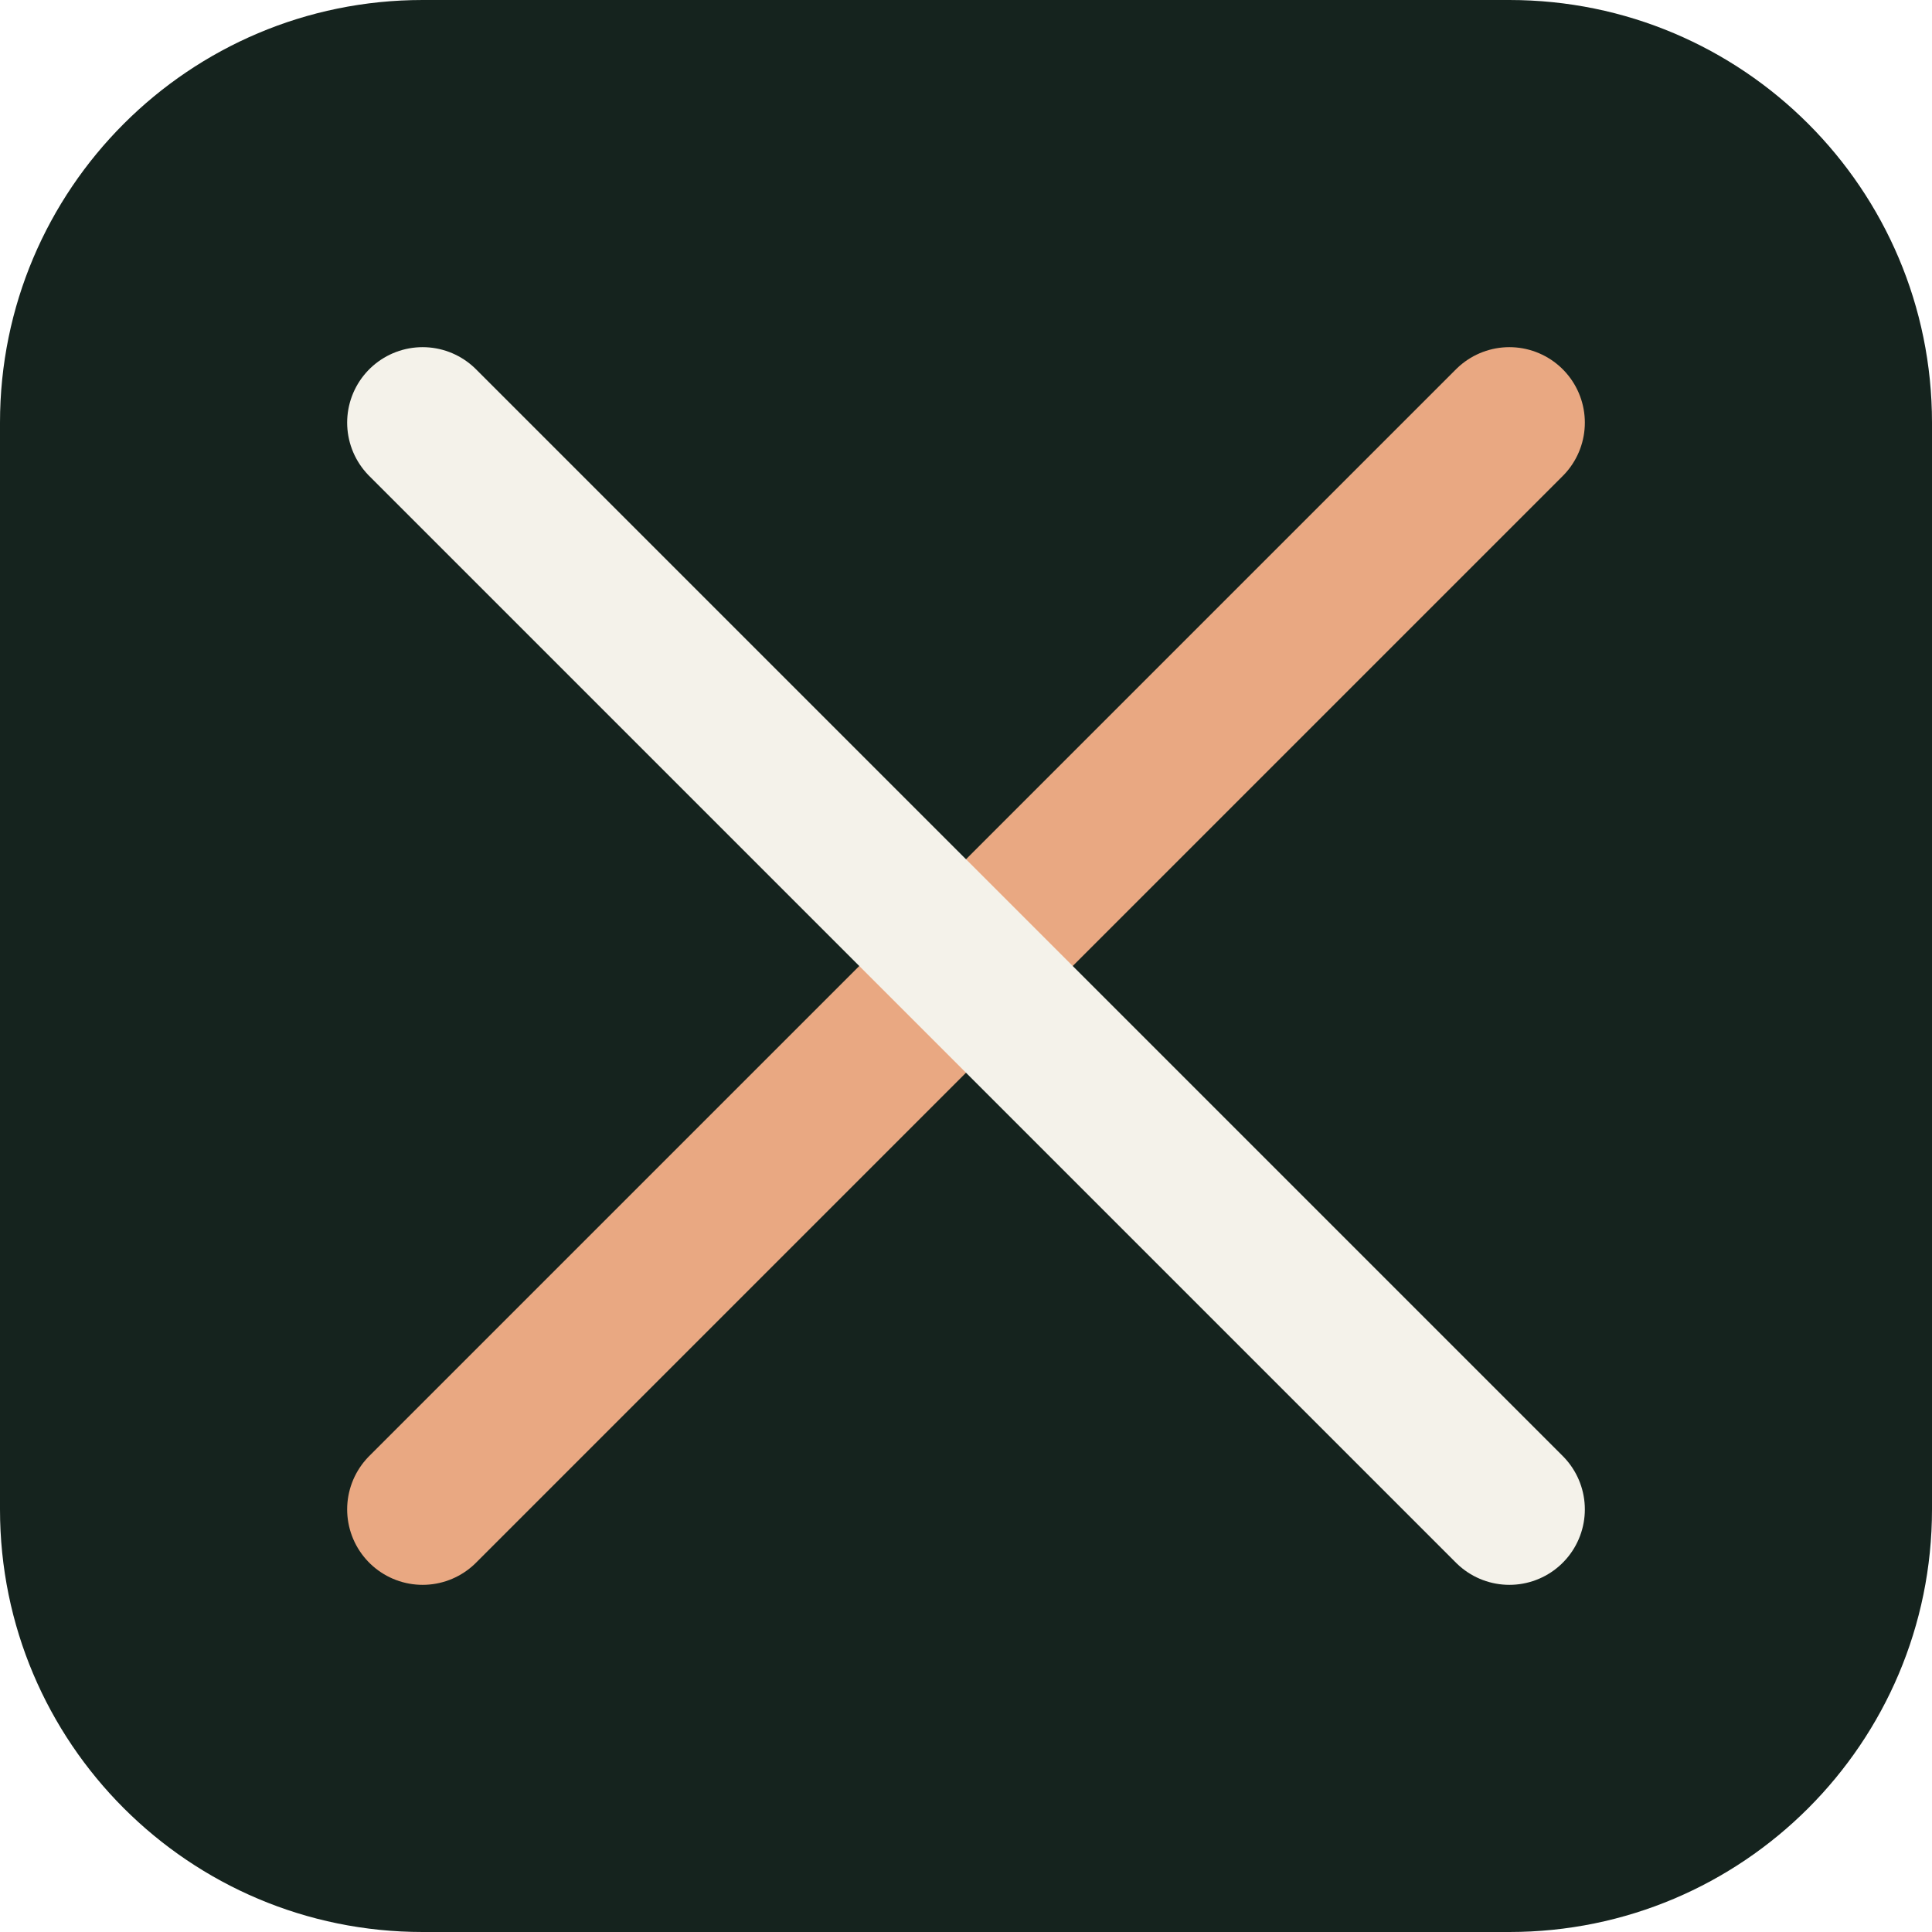
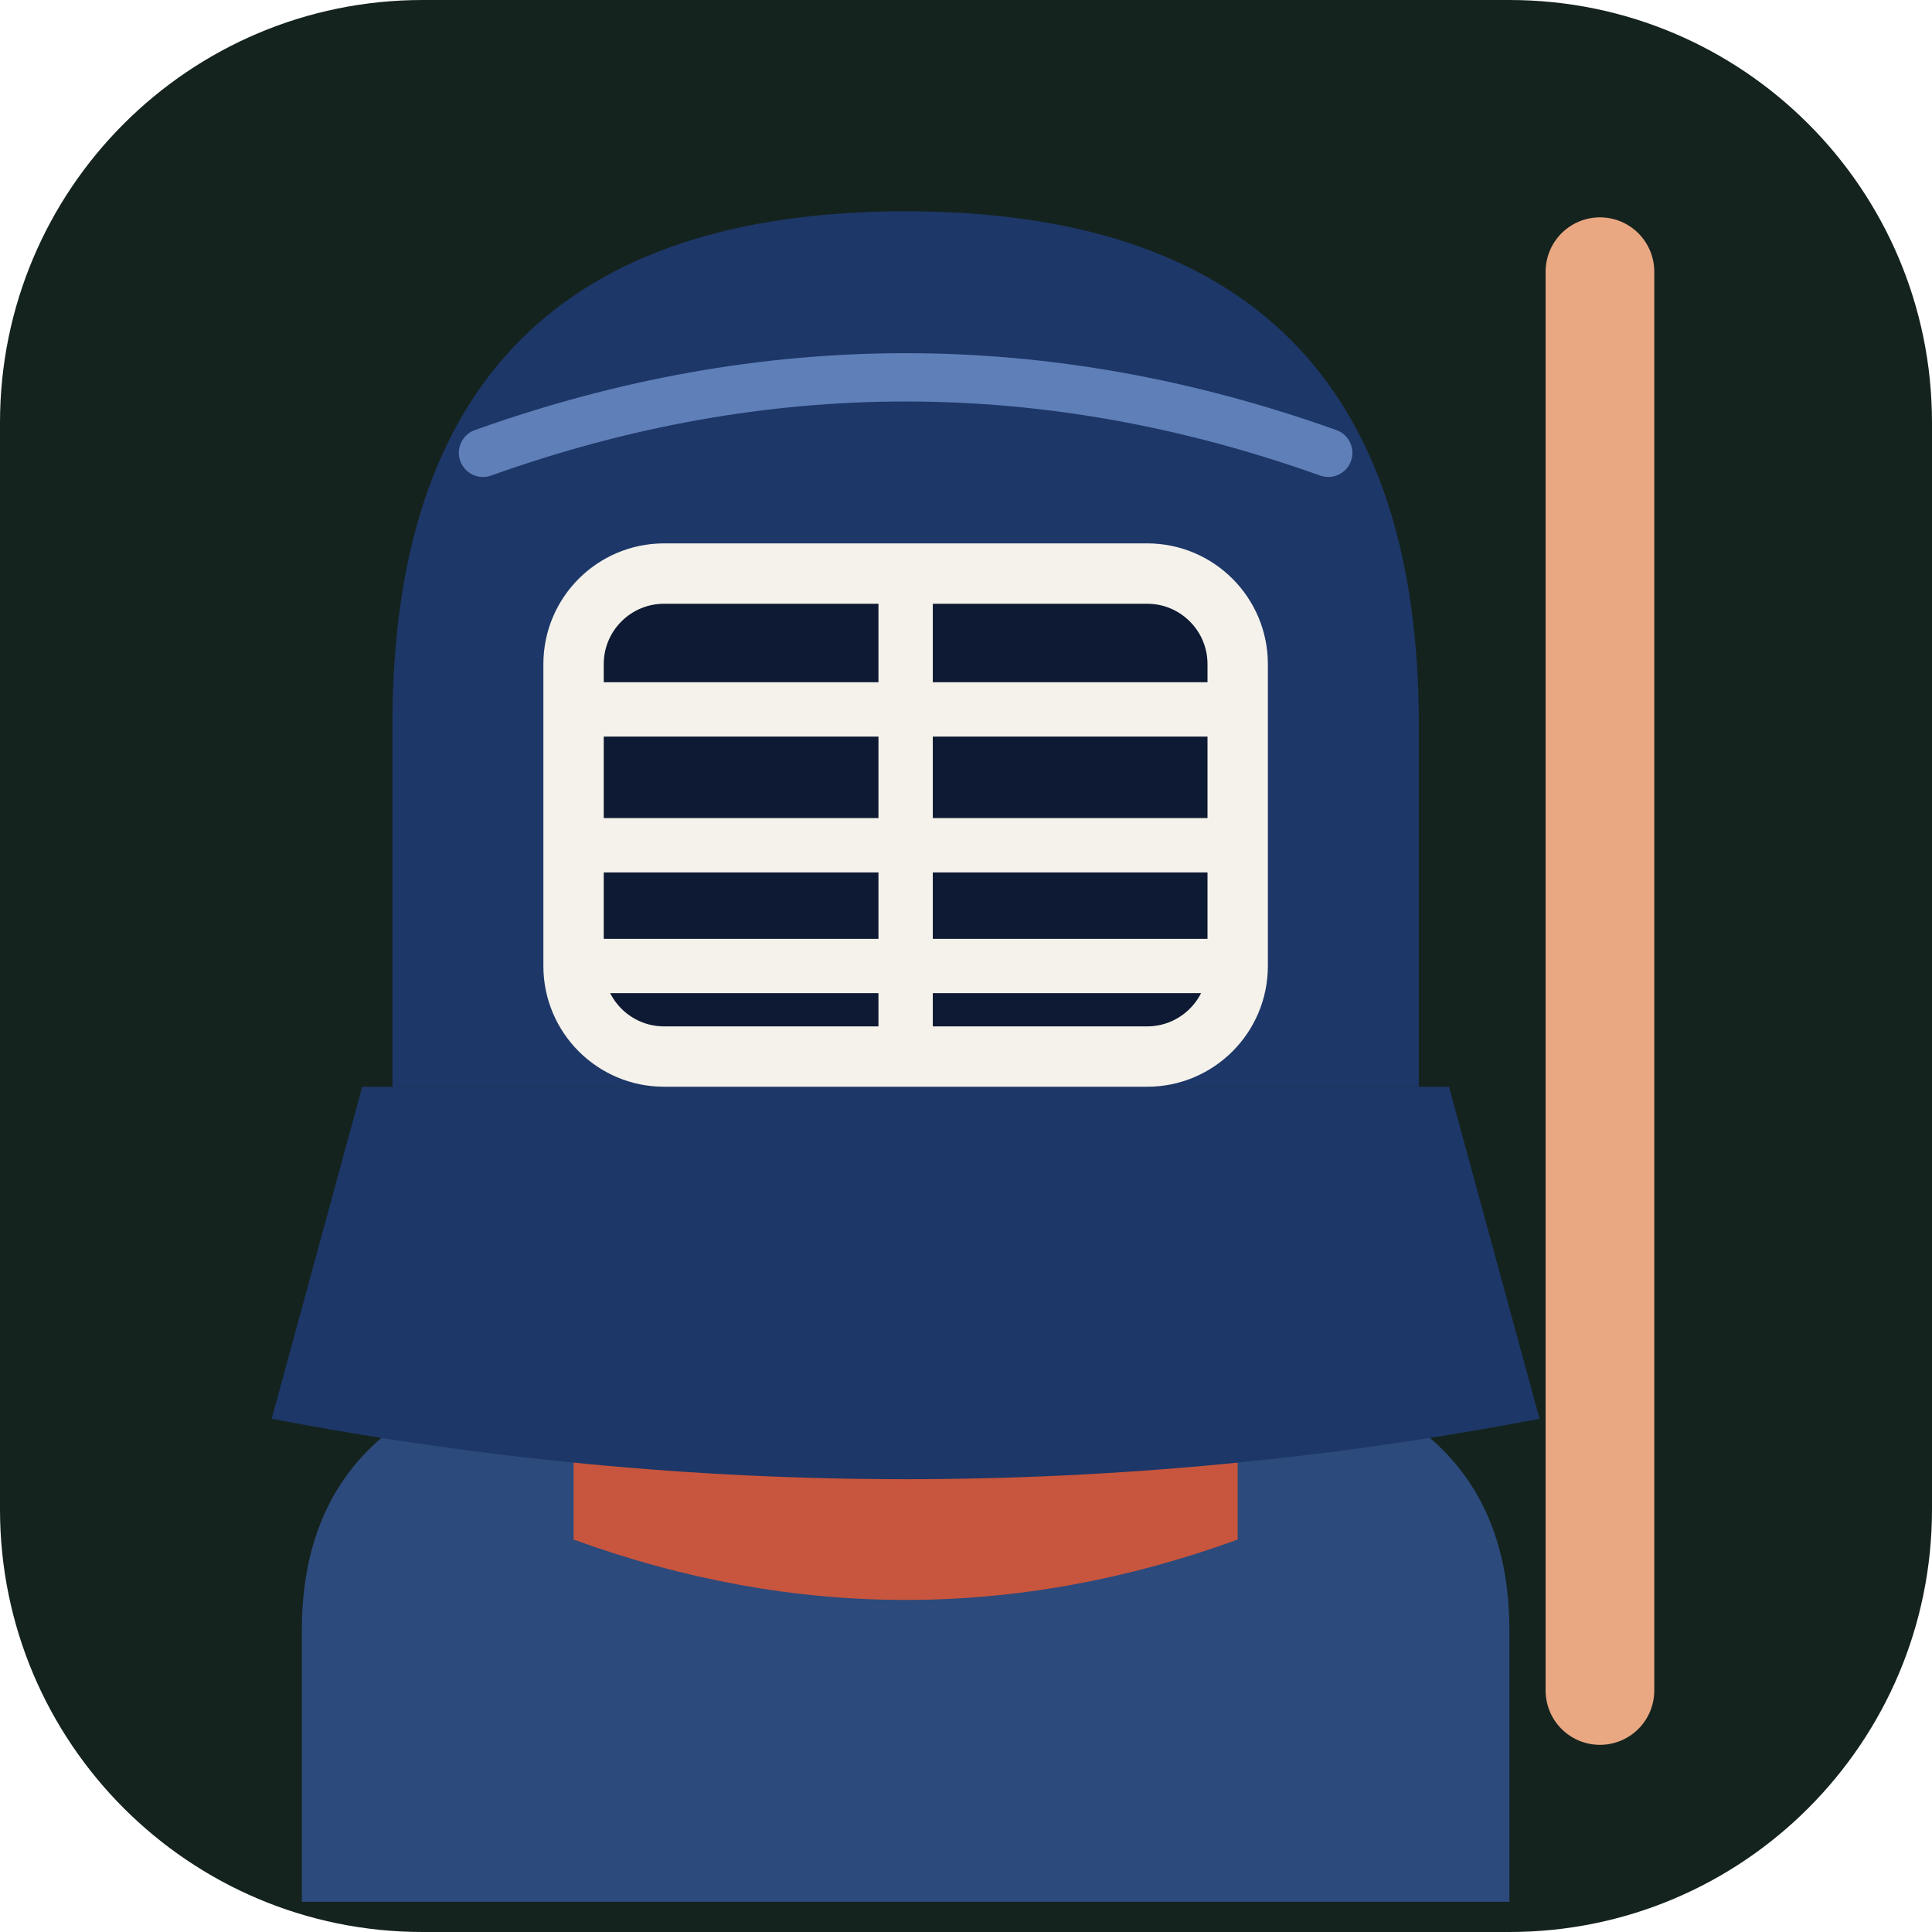
<svg xmlns="http://www.w3.org/2000/svg" viewBox="0 0 64 64">
  <rect width="64" height="64" rx="14" fill="#15231e" />
-   <line x1="14" y1="50" x2="50" y2="14" stroke="#e9a882" stroke-width="5" stroke-linecap="round" />
-   <line x1="14" y1="14" x2="50" y2="50" stroke="#f4f2ea" stroke-width="5" stroke-linecap="round" />
-   <rect x="17" y="40" width="10" height="4" rx="1" transform="rotate(-45 22 42)" fill="#e9a882" />
-   <rect x="37" y="40" width="10" height="4" rx="1" transform="rotate(45 42 42)" fill="#f4f2ea" />
+   <line x1="53" y1="9" x2="53" y2="56" stroke="#e9a882" stroke-width="3.6" stroke-linecap="round" />
+   <path d="M10 63 L10 54 Q10 46 20 45 L40 45 Q50 46 50 54 L50 63 Z" fill="#2c4a7c" />
+   <path d="M19 45 L41 45 L41 51 Q30 55 19 51 Z" fill="#c8553d" />
+   <path d="M12 36 L48 36 L51 47 Q30 51 9 47 Z" fill="#1d3768" />
+   <path d="M13 36 L13 24 Q13 7 30 7 Q47 7 47 24 L47 36 Z" fill="#1d3768" />
+   <rect x="19" y="19" width="22" height="16" rx="3" fill="#0e1a33" />
+   <g stroke="#f4f2ea" stroke-width="1.8" stroke-linecap="round">
+     <line x1="19" y1="23.5" x2="41" y2="23.5" />
+     <line x1="19" y1="28" x2="41" y2="28" />
+     <line x1="19" y1="32" x2="41" y2="32" />
+     <line x1="30" y1="19" x2="30" y2="35" />
+   </g>
+   <rect x="19" y="19" width="22" height="16" rx="3" fill="none" stroke="#f4f2ea" stroke-width="2" />
+   <path d="M16 15 Q30 10 44 15" fill="none" stroke="#5f7fb8" stroke-width="1.6" stroke-linecap="round" />
</svg>
